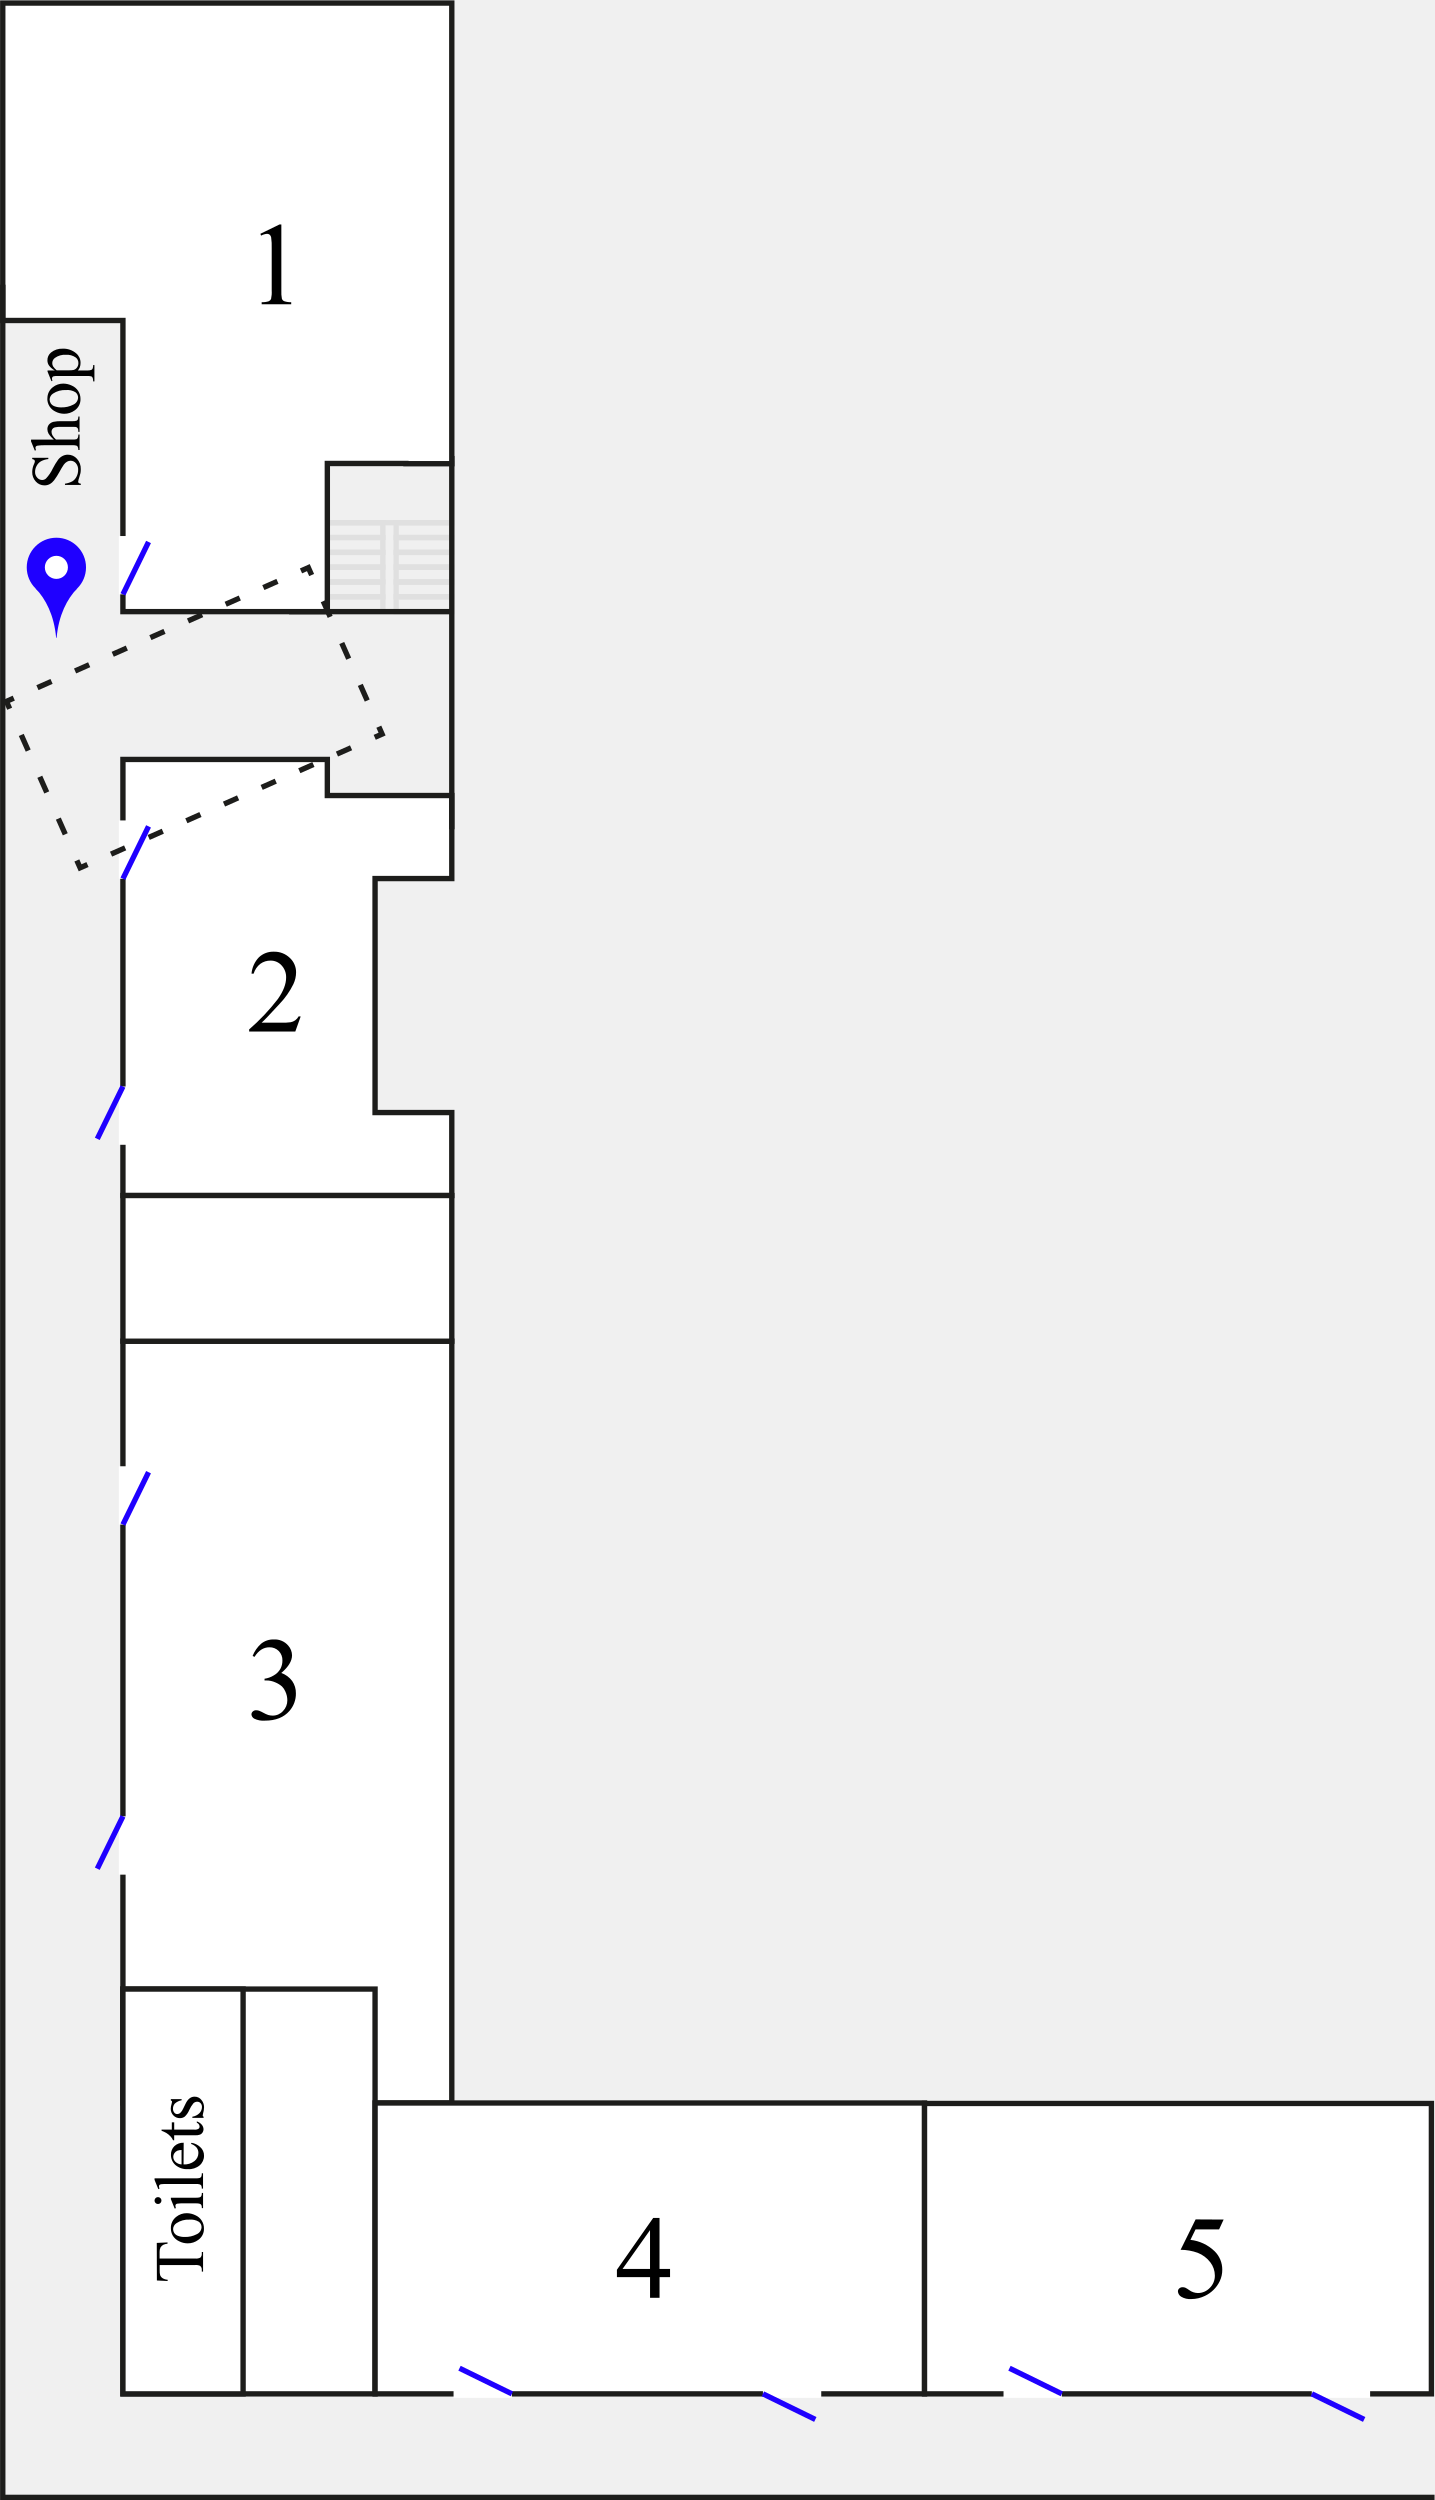
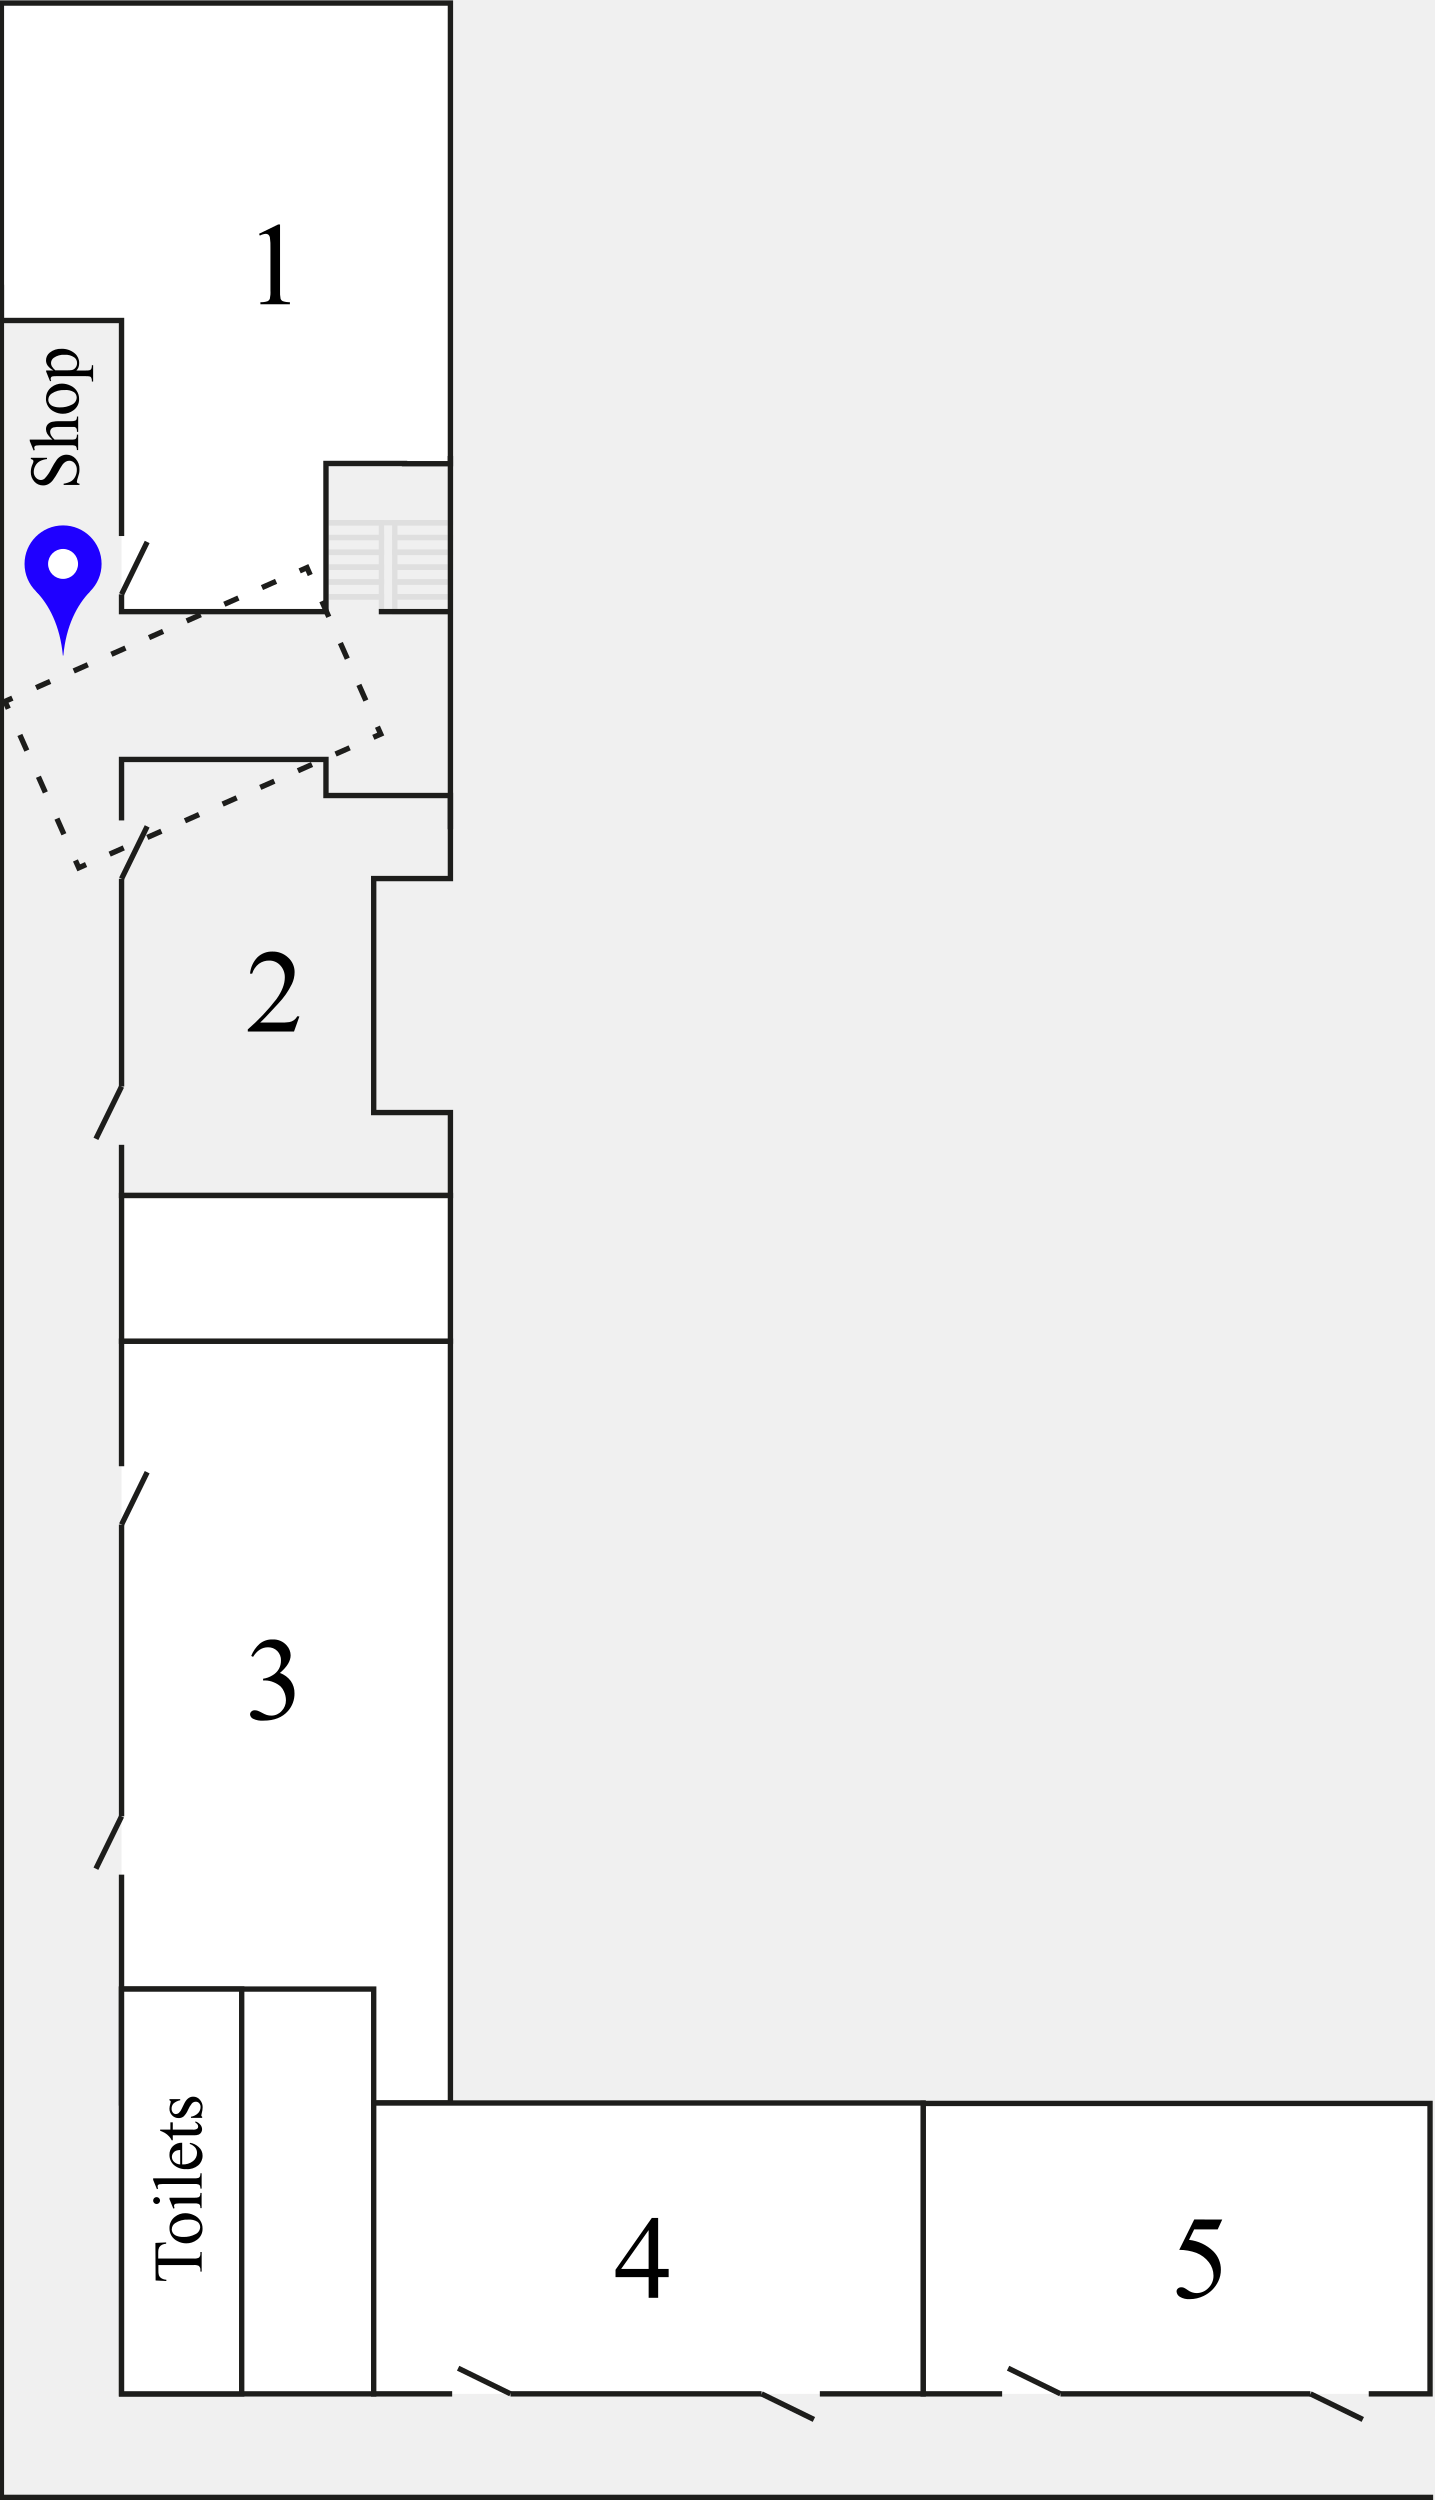
<svg xmlns="http://www.w3.org/2000/svg" id="Layer_3" data-name="Layer 3" viewBox="0 0 534.36 931.24">
  <defs>
-     <style>.cls-1,.cls-3,.cls-4,.cls-5,.cls-6,.cls-7{fill:none}.cls-1{stroke:#e0e0e0}.cls-1,.cls-2,.cls-3,.cls-4,.cls-5,.cls-6,.cls-7{stroke-miterlimit:10}.cls-1,.cls-2,.cls-3,.cls-5,.cls-6,.cls-7{stroke-width:2px}.cls-2,.cls-9{fill:#fff}.cls-2,.cls-3,.cls-6,.cls-7{stroke:#1d1d1b}.cls-4{stroke:#fff;stroke-width:3px}.cls-5{stroke:#1f00ff}.cls-6{stroke-dasharray:5.75 9.59}.cls-7{stroke-dasharray:6.39 10.66}.cls-8{fill:#1f00ff}</style>
+     <style>.cls-1,.cls-8{fill:#fff}.cls-1,.cls-3,.cls-4,.cls-5,.cls-6{stroke:#1d1d1b}.cls-1,.cls-2,.cls-3,.cls-4,.cls-5,.cls-6{stroke-miterlimit:10;stroke-width:2px}.cls-2,.cls-3,.cls-5,.cls-6{fill:none}.cls-2{stroke:#dfdfdf}.cls-4{fill:#dfdfdf}.cls-5{stroke-dasharray:5.75 9.59}.cls-6{stroke-dasharray:6.39 10.66}.cls-7{fill:#1f00ff}</style>
  </defs>
-   <path class="cls-1" transform="rotate(-90 157.93 225.07)" d="M155.17 214.71h5.52v20.72h-5.52z" />
-   <path class="cls-1" d="M142.61 227.83v-5.52h-20.72v5.52" />
-   <path class="cls-2" transform="rotate(-90 107.04 641.47)" d="M-34.85 580.22h283.78v122.5H-34.85z" />
-   <path class="cls-2" transform="rotate(-90 92.75 816.31)" d="M17.36 769.35h150.78v93.92H17.36z" />
-   <path class="cls-2" transform="rotate(-90 68.17 816.31)" d="M-7.22 793.93h150.78v44.76H-7.22z" />
-   <path class="cls-2" d="M107.68 227.83h60.61" />
-   <path class="cls-2" transform="rotate(-90 242.05 837.53)" d="M187.88 735.2h108.34v204.67H187.88z" />
-   <path class="cls-2" transform="rotate(-90 438.785 837.615)" d="M384.7 743.21h108.17v188.81H384.7z" />
-   <path class="cls-2" d="M45.79 445.33h122.5v-30.91h-28.58v-87.16h28.58v-30.93h-46.36v-13.44H45.79v162.44z" />
-   <path class="cls-1" transform="rotate(-90 157.93 219.55)" d="M155.17 209.19h5.52v20.72h-5.52z" />
-   <path class="cls-1" transform="rotate(-90 157.93 214.03)" d="M155.17 203.67h5.52v20.72h-5.52z" />
-   <path class="cls-1" transform="rotate(-90 157.93 208.51)" d="M155.17 198.15h5.52v20.72h-5.52z" />
-   <path class="cls-1" transform="rotate(-90 157.93 202.99)" d="M155.17 192.63h5.52v20.72h-5.52z" />
-   <path class="cls-1" transform="rotate(-90 157.935 197.475)" d="M155.17 187.11h5.52v20.72h-5.52z" />
-   <path class="cls-1" transform="rotate(-90 132.25 219.55)" d="M129.49 209.19h5.52v20.72h-5.52z" />
-   <path class="cls-1" transform="rotate(-90 132.25 214.03)" d="M129.49 203.67h5.52v20.72h-5.52z" />
-   <path class="cls-1" transform="rotate(-90 132.25 208.51)" d="M129.49 198.15h5.52v20.72h-5.52z" />
-   <path class="cls-1" transform="rotate(-90 132.25 202.99)" d="M129.49 192.63h5.52v20.72h-5.52z" />
-   <path class="cls-1" transform="rotate(-90 132.25 197.47)" d="M129.49 187.11h5.52v20.72h-5.52z" />
-   <path class="cls-2" transform="rotate(-90 107.04 472.46)" d="M79.91 411.21h54.26v122.5H79.91z" />
-   <path class="cls-1" transform="rotate(-90 145.09 183.72)" d="M134.1 160.52h21.98v46.4H134.1z" />
-   <path d="M58.4 835.48l4-.19v.48a4.86 4.86 0 0 0-1.52.38 2.55 2.55 0 0 0-1.08 1 3.65 3.65 0 0 0-.35 1.72v2.42h13.19a3.52 3.52 0 0 0 2-.34 1.91 1.91 0 0 0 .53-1.49v-.6h.47v7.3h-.47v-.61a1.75 1.75 0 0 0-.66-1.55 3.85 3.85 0 0 0-1.85-.28H59.48v2.07a5.78 5.78 0 0 0 .18 1.71 2.35 2.35 0 0 0 .93 1.13 3.75 3.75 0 0 0 1.85.56v.48l-4-.2zM63.65 830a5.15 5.15 0 0 1 2-4.24 6.16 6.16 0 0 1 3.94-1.36 7.42 7.42 0 0 1 3.16.75 5.32 5.32 0 0 1 3.22 5 4.93 4.93 0 0 1-2.09 4.18 6.48 6.48 0 0 1-4 1.31 7 7 0 0 1-3.18-.79 5.41 5.41 0 0 1-2.34-2.09 5.36 5.36 0 0 1-.71-2.76zm.83.39a2.65 2.65 0 0 0 .4 1.35 2.81 2.81 0 0 0 1.4 1.1 6.75 6.75 0 0 0 2.58.42 9 9 0 0 0 4.38-1 3 3 0 0 0 1.84-2.66 2.48 2.48 0 0 0-1-2 5.77 5.77 0 0 0-3.49-.8 8 8 0 0 0-4.87 1.33 2.75 2.75 0 0 0-1.25 2.22zM57.57 819.69a1.28 1.28 0 0 1 1.28-1.28 1.26 1.26 0 0 1 .91.38 1.22 1.22 0 0 1 .38.91 1.29 1.29 0 1 1-2.58 0zm6.08-1.05H73a4.29 4.29 0 0 0 1.45-.16A1.11 1.11 0 0 0 75 818a2.5 2.5 0 0 0 .18-1.14h.46v5.65h-.46a2.62 2.62 0 0 0-.17-1.14 1.12 1.12 0 0 0-.55-.46 4.08 4.08 0 0 0-1.46-.17h-4.49a15.86 15.86 0 0 0-2.45.11 1 1 0 0 0-.56.28.79.79 0 0 0-.16.52 2.54 2.54 0 0 0 .19.86l-.46.18-1.42-3.5zM57.57 811.42H73a4.19 4.19 0 0 0 1.45-.16 1.13 1.13 0 0 0 .54-.49 2.82 2.82 0 0 0 .18-1.23h.46v5.7h-.46a2.46 2.46 0 0 0-.17-1.09 1.1 1.1 0 0 0-.55-.46 4.24 4.24 0 0 0-1.46-.17H62.43a18.23 18.23 0 0 0-2.42.09 1.06 1.06 0 0 0-.62.29.76.76 0 0 0-.17.5 2.39 2.39 0 0 0 .2.84l-.44.22-1.41-3.46zM68.37 806.24a6 6 0 0 0 4.06-1.24 3.83 3.83 0 0 0 1.47-3 3.23 3.23 0 0 0-.63-2 4.64 4.64 0 0 0-2.15-1.42l.25-.39a6.05 6.05 0 0 1 3.17 1.55A4.14 4.14 0 0 1 76 803a4.69 4.69 0 0 1-1.63 3.59A6.25 6.25 0 0 1 70 808a6.63 6.63 0 0 1-4.65-1.53 5 5 0 0 1-1.67-3.84 4.29 4.29 0 0 1 1.29-3.21 4.72 4.72 0 0 1 3.45-1.26zm-.74 0v-5.38a5 5 0 0 0-1.57.27 2.52 2.52 0 0 0-1.12.95 2.38 2.38 0 0 0-.41 1.31 2.62 2.62 0 0 0 .82 1.89 3.55 3.55 0 0 0 2.28.96zM60.17 793.28H64v-2.72h.89v2.72h7.54a2.52 2.52 0 0 0 1.52-.32 1 1 0 0 0 .39-.83 1.46 1.46 0 0 0-.26-.81 1.67 1.67 0 0 0-.77-.61v-.5a4 4 0 0 1 1.87 1.26 2.71 2.71 0 0 1 .63 1.68 2.25 2.25 0 0 1-.32 1.14 2 2 0 0 1-.93.83 4.87 4.87 0 0 1-1.86.27h-7.82v1.84h-.42a4.8 4.8 0 0 0-.95-1.43 7.5 7.5 0 0 0-1.58-1.3 14.15 14.15 0 0 0-1.76-.81zM63.65 781.92h4v.42a5.15 5.15 0 0 0-2.54 1.24 2.79 2.79 0 0 0-.67 1.92 2.13 2.13 0 0 0 .47 1.43 1.36 1.36 0 0 0 1 .55 1.89 1.89 0 0 0 1.22-.41 4.51 4.51 0 0 0 1.1-1.6l.9-1.85q1.26-2.62 3.32-2.62a3.13 3.13 0 0 1 2.56 1.2 4.16 4.16 0 0 1 1 2.68 9.24 9.24 0 0 1-.38 2.44 2.5 2.5 0 0 0-.13.69.51.51 0 0 0 .33.46v.42h-4.18v-.42a4.72 4.72 0 0 0 2.68-1.36 3.28 3.28 0 0 0 .9-2.25 2 2 0 0 0-.51-1.43 1.64 1.64 0 0 0-1.24-.55 2 2 0 0 0-1.47.62 10.74 10.74 0 0 0-1.52 2.5 7.27 7.27 0 0 1-1.65 2.41A2.86 2.86 0 0 1 67 789a3.22 3.22 0 0 1-2.4-1 3.48 3.48 0 0 1-1-2.54 6 6 0 0 1 .29-1.66 3.93 3.93 0 0 0 .19-.86.5.5 0 0 0-.09-.32 1.21 1.21 0 0 0-.39-.27zM12 170.53h6v.47a7.43 7.43 0 0 0-2.73.82 4.26 4.26 0 0 0-1.61 1.68 4.65 4.65 0 0 0-.6 2.26 3.07 3.07 0 0 0 .81 2.18 2.46 2.46 0 0 0 1.83.86 2.17 2.17 0 0 0 1.43-.55 14.05 14.05 0 0 0 2.54-3.75 25.87 25.87 0 0 1 2-3.29 4.85 4.85 0 0 1 1.63-1.36 4.31 4.31 0 0 1 2-.48 4.46 4.46 0 0 1 3.37 1.52 5.49 5.49 0 0 1 1.42 3.9 8.27 8.27 0 0 1-.11 1.41 14.61 14.61 0 0 1-.46 1.63 7.29 7.29 0 0 0-.4 1.57.66.66 0 0 0 .19.5 1.51 1.51 0 0 0 .79.27v.47h-5.9v-.47a8.34 8.34 0 0 0 2.77-.89 4.26 4.26 0 0 0 1.53-1.71 5.3 5.3 0 0 0 .61-2.52 3.58 3.58 0 0 0-.84-2.51 2.59 2.59 0 0 0-2-.92 2.69 2.69 0 0 0-1.28.35 3.82 3.82 0 0 0-1.21 1.09 31.08 31.08 0 0 0-1.62 2.7 26.23 26.23 0 0 1-2 3.14 5.32 5.32 0 0 1-1.62 1.42 4 4 0 0 1-2 .48 4.24 4.24 0 0 1-3.19-1.42 5.07 5.07 0 0 1-1.35-3.6 7.25 7.25 0 0 1 .67-2.91 3 3 0 0 0 .32-1 .76.76 0 0 0-.2-.54A1.58 1.58 0 0 0 12 171zM11.58 163.76h8.51a9.78 9.78 0 0 1-2-2.23 3.49 3.49 0 0 1-.44-1.65 2.71 2.71 0 0 1 .55-1.7 3.22 3.22 0 0 1 1.71-1.05 12.11 12.11 0 0 1 3-.24H27a4.31 4.31 0 0 0 1.51-.18 1 1 0 0 0 .48-.43 2.43 2.43 0 0 0 .18-1.12h.46v5.71h-.46v-.27a1.9 1.9 0 0 0-.25-1.13 1.31 1.31 0 0 0-.73-.44A10.08 10.08 0 0 0 27 159h-4.11a9.9 9.9 0 0 0-2.5.2 1.69 1.69 0 0 0-.9.63 1.79 1.79 0 0 0-.3 1 2.93 2.93 0 0 0 .33 1.29 6.16 6.16 0 0 0 1.33 1.61H27a4.75 4.75 0 0 0 1.49-.13 1.08 1.08 0 0 0 .49-.49 2.82 2.82 0 0 0 .2-1.25h.46v5.76h-.46a2.58 2.58 0 0 0-.24-1.22.91.91 0 0 0-.48-.41 4.39 4.39 0 0 0-1.45-.15H16.48A17.75 17.75 0 0 0 14 166a1.09 1.09 0 0 0-.62.29.79.79 0 0 0-.17.53 3.08 3.08 0 0 0 .2.86l-.44.18-1.42-3.48zM17.66 148.49a5.15 5.15 0 0 1 2-4.24 6.16 6.16 0 0 1 3.94-1.36 7.42 7.42 0 0 1 3.16.75 5.32 5.32 0 0 1 3.22 5 4.93 4.93 0 0 1-2.09 4.18 6.49 6.49 0 0 1-4 1.31 7 7 0 0 1-3.18-.79 5.29 5.29 0 0 1-3.09-4.83zm.83.39a2.65 2.65 0 0 0 .4 1.35 2.81 2.81 0 0 0 1.4 1.1 6.75 6.75 0 0 0 2.58.42 9 9 0 0 0 4.38-1 3 3 0 0 0 1.84-2.66 2.48 2.48 0 0 0-1-2 5.77 5.77 0 0 0-3.49-.8 8 8 0 0 0-4.87 1.33 2.75 2.75 0 0 0-1.25 2.26zM19.16 142l-1.45-3.58V138h2.72a6.6 6.6 0 0 1-2.15-1.81 3.35 3.35 0 0 1-.62-1.91 3.68 3.68 0 0 1 1.34-2.97 6.48 6.48 0 0 1 4.37-1.43 7.27 7.27 0 0 1 5 1.73 4.57 4.57 0 0 1 1.63 3.57 4.48 4.48 0 0 1-.27 1.63A3.8 3.8 0 0 1 29 138h3.5a4.7 4.7 0 0 0 1.5-.2 1.08 1.08 0 0 0 .51-.51 3.12 3.12 0 0 0 .19-1.31h.47v6.09h-.47v-.32a2.32 2.32 0 0 0-.27-1.19.92.92 0 0 0-.45-.37 5.45 5.45 0 0 0-1.58-.13h-11a6 6 0 0 0-1.43.1.86.86 0 0 0-.46.32 1 1 0 0 0-.15.6 2.28 2.28 0 0 0 .18.77zm2-4.06h4.34a9.31 9.31 0 0 0 1.85-.11 2.37 2.37 0 0 0 1.29-.87 2.69 2.69 0 0 0 .56-1.75 2.5 2.5 0 0 0-1-2.06 5.73 5.73 0 0 0-3.64-1 6.35 6.35 0 0 0-4.1 1.17 2.43 2.43 0 0 0-1 1.93 2.63 2.63 0 0 0 .3 1.21 7.07 7.07 0 0 0 1.42 1.54z" />
-   <path class="cls-3" d="M168.29 169.84V308.9" />
-   <path class="cls-2" d="M1.03 119.38h44.76v108.45h76.14v-55.19h29.27v.09h17.09V1.14H1.03v118.24z" />
-   <path class="cls-4" d="M45.79 221.39v-21.72" />
-   <path class="cls-5" d="M45.79 221.39l9.54-19.51" />
-   <path class="cls-4" d="M45.79 327.33v-21.72" />
-   <path class="cls-5" d="M45.79 327.33l9.54-19.51" />
-   <path class="cls-4" d="M45.79 404.72v21.71" />
-   <path class="cls-5" d="M45.79 404.72l-9.55 19.5" />
-   <path class="cls-4" d="M45.79 676.58v21.72" />
-   <path class="cls-5" d="M45.79 676.58l-9.55 19.51" />
-   <path class="cls-4" d="M190.67 891.7h-21.72" />
-   <path class="cls-5" d="M190.67 891.7l-19.51-9.55" />
-   <path class="cls-4" d="M284.19 891.7h21.72" />
-   <path class="cls-5" d="M284.19 891.7l19.51 9.54" />
-   <path class="cls-4" d="M488.64 891.7h21.72" />
-   <path class="cls-5" d="M488.64 891.7l19.51 9.54" />
-   <path class="cls-4" d="M395.52 891.7h-21.71" />
-   <path class="cls-5" d="M395.52 891.7l-19.5-9.55" />
-   <path class="cls-4" d="M45.79 567.89v-21.71" />
-   <path class="cls-5" d="M45.79 567.89l9.54-19.5" />
-   <path class="cls-3" d="M116.08 214.19l-1.22-2.75-2.74 1.22" />
-   <path class="cls-6" d="M103.35 216.54L9.51 258.11" />
-   <path class="cls-3" d="M5.13 260.05l-2.74 1.21L3.6 264" />
-   <path class="cls-7" d="M7.92 273.75l18.55 41.89" />
-   <path class="cls-3" d="M28.63 320.51l1.21 2.74 2.75-1.21" />
-   <path class="cls-6" d="M41.36 318.16l93.83-41.57" />
-   <path class="cls-3" d="M139.58 274.65l2.74-1.21-1.21-2.75" />
-   <path class="cls-7" d="M136.79 260.95l-18.55-41.89" />
-   <path class="cls-3" d="M1.03 106.04v824.23h533.33" />
-   <circle class="cls-8" cx="21" cy="211.34" r="11.04" />
-   <circle class="cls-9" cx="21" cy="211.34" r="4.3" />
-   <path class="cls-8" d="M21.09 237.58c.75-8.45 3.91-14.51 7.66-18.38h-15.5c3.75 3.87 6.91 9.94 7.66 18.38z" />
-   <path d="M97 87.08l7.09-3.46h.71v24.6a13 13 0 0 0 .2 3.05 1.59 1.59 0 0 0 .85.92 7.21 7.21 0 0 0 2.62.37v.79h-11v-.79a7.38 7.38 0 0 0 2.66-.35 1.76 1.76 0 0 0 .84-.84 11.39 11.39 0 0 0 .24-3.15V92.5a23.2 23.2 0 0 0-.21-4.08 1.73 1.73 0 0 0-.55-1 1.47 1.47 0 0 0-1-.32 5.73 5.73 0 0 0-2.21.67zM112 378.63l-2 5.61H92.81v-.79a77.62 77.62 0 0 0 10.68-11.3q3.09-4.38 3.09-8a6.34 6.34 0 0 0-1.7-4.55 5.41 5.41 0 0 0-4.06-1.78A6.34 6.34 0 0 0 97 359a7.29 7.29 0 0 0-2.52 3.68h-.79a10 10 0 0 1 2.76-6.1 7.72 7.72 0 0 1 5.55-2.08 8.21 8.21 0 0 1 5.92 2.28 7.21 7.21 0 0 1 2.37 5.37 10.4 10.4 0 0 1-1 4.43 29.21 29.21 0 0 1-5.16 7.37q-5.35 5.84-6.68 7H105a20.82 20.82 0 0 0 3.25-.17 4.25 4.25 0 0 0 1.69-.7 4.58 4.58 0 0 0 1.31-1.49zM94.1 616.83a11.83 11.83 0 0 1 3.15-4.54 7.11 7.11 0 0 1 4.74-1.6 6.55 6.55 0 0 1 5.37 2.28 5.57 5.57 0 0 1 1.42 3.63q0 3.18-4 6.57a8.66 8.66 0 0 1 4.06 3 7.79 7.79 0 0 1 1.38 4.6 9.67 9.67 0 0 1-2.41 6.55q-3.14 3.61-9.09 3.61a7.65 7.65 0 0 1-4-.73 2 2 0 0 1-1.06-1.57 1.46 1.46 0 0 1 .5-1.1 1.71 1.71 0 0 1 1.21-.47 3.73 3.73 0 0 1 1.1.17 13 13 0 0 1 1.65.78 10.48 10.48 0 0 0 1.78.81 5.9 5.9 0 0 0 1.7.24 5.11 5.11 0 0 0 3.81-1.7 5.62 5.62 0 0 0 1.62-4 7.75 7.75 0 0 0-.75-3.31 5.9 5.9 0 0 0-1.22-1.83 8.93 8.93 0 0 0-2.54-1.56 8.2 8.2 0 0 0-3.29-.7h-.69v-.64a8.86 8.86 0 0 0 3.41-1.22 6.47 6.47 0 0 0 2.48-2.43 6.4 6.4 0 0 0 .77-3.12 4.8 4.8 0 0 0-1.39-3.58 4.72 4.72 0 0 0-3.45-1.36q-3.33 0-5.56 3.57zM249.59 845.17v3.05h-3.91v7.69h-3.54v-7.69H229.8v-2.75l13.51-19.29h2.36v19zm-7.46 0v-14.46l-10.23 14.46zM455.79 826.78l-1.68 3.65h-8.77l-1.91 3.91a15.35 15.35 0 0 1 9 4.23 9.51 9.51 0 0 1 2.86 6.88 9.74 9.74 0 0 1-.93 4.25A11.48 11.48 0 0 1 452 853a12 12 0 0 1-3.16 2.21 11.63 11.63 0 0 1-5.07 1.18 6.44 6.44 0 0 1-3.81-.89 2.49 2.49 0 0 1-1.19-2 1.42 1.42 0 0 1 .49-1.06 1.75 1.75 0 0 1 1.25-.46 2.57 2.57 0 0 1 1 .17 9.08 9.08 0 0 1 1.43.88 5.68 5.68 0 0 0 3.27 1.12 6.06 6.06 0 0 0 4.42-1.9 6.3 6.3 0 0 0 1.9-4.63 8.12 8.12 0 0 0-1.7-4.93 10.9 10.9 0 0 0-4.68-3.53 19 19 0 0 0-6.38-1.12l5.59-11.32z" />
+   <path class="cls-1" d="M373.29 891.7h-29.42V783.52h188.81V891.7h-22.83" />
+   <path class="cls-2" transform="rotate(-90 157.42 225.07)" d="M154.66 214.71h5.52v20.72h-5.52z" />
+   <path class="cls-2" d="M142.09 227.83v-5.52h-20.71v5.52" />
+   <path class="cls-1" d="M45.27 698.3V783.36h122.51V499.58H45.27v46.59M45.28 567.89v108.69" />
+   <path class="cls-1" transform="rotate(-90 92.24 816.31)" d="M16.85 769.35h150.78v93.92H16.85z" />
+   <path class="cls-1" transform="rotate(-90 67.655 816.315)" d="M-7.73 793.93h150.78v44.76H-7.73z" />
+   <path class="cls-1" d="M141.1 227.83h26.68M168.43 891.7H139.2V783.36h204.67V891.7h-38.48M488.12 891.7h-93.11" />
+   <path class="cls-3" d="M45.27 426.44v18.89H167.78v-30.91H139.2v-87.16h28.58v-30.93h-46.36v-13.44H45.27v22.72" />
+   <path class="cls-4" d="M45.28 327.33v77.39" />
+   <path class="cls-2" transform="rotate(-90 157.42 219.55)" d="M154.66 209.19h5.52v20.72h-5.52z" />
+   <path class="cls-2" transform="rotate(-90 157.42 214.03)" d="M154.66 203.67h5.52v20.72h-5.52z" />
+   <path class="cls-2" transform="rotate(-90 157.415 208.515)" d="M154.66 198.15h5.52v20.72h-5.52z" />
+   <path class="cls-2" transform="rotate(-90 157.415 202.995)" d="M154.66 192.63h5.52v20.72h-5.52z" />
+   <path class="cls-2" transform="rotate(-90 157.415 197.475)" d="M154.66 187.11h5.52v20.72h-5.52z" />
+   <path class="cls-2" transform="rotate(-90 131.735 219.555)" d="M128.98 209.19h5.52v20.72h-5.52z" />
+   <path class="cls-2" transform="rotate(-90 131.735 214.035)" d="M128.98 203.67h5.52v20.72h-5.52z" />
+   <path class="cls-2" transform="rotate(-90 131.735 208.515)" d="M128.98 198.15h5.52v20.72h-5.52z" />
+   <path class="cls-2" transform="rotate(-90 131.735 202.995)" d="M128.98 192.63h5.52v20.72h-5.52z" />
+   <path class="cls-2" transform="rotate(-90 131.735 197.475)" d="M128.98 187.11h5.52v20.72h-5.52z" />
+   <path class="cls-1" transform="rotate(-90 106.525 472.455)" d="M79.4 411.21h54.26v122.5H79.4z" />
+   <path class="cls-2" transform="rotate(-90 144.575 183.725)" d="M133.58 160.52h21.98v46.4h-21.98z" />
+   <path d="M57.89 835.48l4-.19v.48a4.86 4.86 0 0 0-1.52.38 2.55 2.55 0 0 0-1.08 1 3.65 3.65 0 0 0-.35 1.72v2.42h13.18a3.52 3.52 0 0 0 2-.34 1.91 1.91 0 0 0 .53-1.49v-.6h.47v7.3h-.47v-.61a1.75 1.75 0 0 0-.66-1.55 3.85 3.85 0 0 0-1.85-.28H59v2.07a5.78 5.78 0 0 0 .18 1.71 2.35 2.35 0 0 0 .93 1.13 3.75 3.75 0 0 0 1.85.56v.48l-4-.2zM63.13 830a5.15 5.15 0 0 1 2-4.24 6.16 6.16 0 0 1 3.94-1.36 7.42 7.42 0 0 1 3.16.75 5.32 5.32 0 0 1 3.22 5 4.93 4.93 0 0 1-2.09 4.18 6.48 6.48 0 0 1-4 1.31 7 7 0 0 1-3.18-.79 5.41 5.41 0 0 1-2.34-2.09 5.36 5.36 0 0 1-.71-2.76zm.83.39a2.65 2.65 0 0 0 .4 1.35 2.81 2.81 0 0 0 1.4 1.1 6.75 6.75 0 0 0 2.58.42 9 9 0 0 0 4.38-1 3 3 0 0 0 1.84-2.66 2.48 2.48 0 0 0-1-2 5.77 5.77 0 0 0-3.49-.8 8 8 0 0 0-4.87 1.33 2.75 2.75 0 0 0-1.2 2.22zM57.05 819.69a1.28 1.28 0 0 1 1.28-1.28 1.26 1.26 0 0 1 .91.38 1.22 1.22 0 0 1 .38.91 1.29 1.29 0 1 1-2.58 0zm6.08-1.05h9.34a4.29 4.29 0 0 0 1.45-.16 1.11 1.11 0 0 0 .54-.47 2.5 2.5 0 0 0 .18-1.14h.46v5.65h-.46a2.62 2.62 0 0 0-.17-1.14 1.12 1.12 0 0 0-.55-.46 4.08 4.08 0 0 0-1.46-.17H68a15.86 15.86 0 0 0-2.45.11 1 1 0 0 0-.56.28.79.79 0 0 0-.16.52 2.54 2.54 0 0 0 .19.86l-.46.18-1.42-3.5zM57.05 811.42h15.43a4.19 4.19 0 0 0 1.45-.16 1.13 1.13 0 0 0 .54-.49 2.82 2.82 0 0 0 .18-1.23h.46v5.7h-.46a2.46 2.46 0 0 0-.17-1.09 1.1 1.1 0 0 0-.55-.46 4.24 4.24 0 0 0-1.46-.17H61.91a18.23 18.23 0 0 0-2.42.09 1.06 1.06 0 0 0-.62.29.76.76 0 0 0-.17.5 2.39 2.39 0 0 0 .2.84l-.44.22-1.41-3.46zM67.86 806.24a6 6 0 0 0 4.06-1.24 3.83 3.83 0 0 0 1.47-3 3.23 3.23 0 0 0-.63-2 4.64 4.64 0 0 0-2.15-1.42l.25-.39a6.05 6.05 0 0 1 3.14 1.57 4.14 4.14 0 0 1 1.46 3.24 4.69 4.69 0 0 1-1.63 3.59 6.25 6.25 0 0 1-4.39 1.41 6.63 6.63 0 0 1-4.65-1.53 5 5 0 0 1-1.67-3.84 4.29 4.29 0 0 1 1.29-3.21 4.72 4.72 0 0 1 3.45-1.26zm-.74 0v-5.38a5 5 0 0 0-1.57.27 2.52 2.52 0 0 0-1.12.95 2.38 2.38 0 0 0-.41 1.31 2.62 2.62 0 0 0 .82 1.89 3.55 3.55 0 0 0 2.28.96zM59.65 793.28h3.82v-2.72h.89v2.72h7.54a2.52 2.52 0 0 0 1.52-.32 1 1 0 0 0 .39-.83 1.46 1.46 0 0 0-.26-.81 1.67 1.67 0 0 0-.77-.61v-.5a4 4 0 0 1 1.87 1.26 2.71 2.71 0 0 1 .63 1.68 2.25 2.25 0 0 1-.32 1.14 2 2 0 0 1-.93.83 4.87 4.87 0 0 1-1.86.27h-7.81v1.84h-.42a4.8 4.8 0 0 0-.95-1.43 7.5 7.5 0 0 0-1.58-1.3 14.15 14.15 0 0 0-1.76-.81zM63.13 781.92h4v.42a5.15 5.15 0 0 0-2.54 1.24 2.79 2.79 0 0 0-.67 1.92 2.13 2.13 0 0 0 .47 1.43 1.36 1.36 0 0 0 1 .55 1.89 1.89 0 0 0 1.22-.41 4.51 4.51 0 0 0 1.1-1.6l.9-1.85q1.26-2.62 3.32-2.62a3.13 3.13 0 0 1 2.56 1.2 4.16 4.16 0 0 1 1 2.68 9.24 9.24 0 0 1-.38 2.44 2.5 2.5 0 0 0-.13.69.51.51 0 0 0 .33.46v.42h-4.18v-.42a4.72 4.72 0 0 0 2.68-1.36 3.28 3.28 0 0 0 .9-2.25 2 2 0 0 0-.51-1.43 1.64 1.64 0 0 0-1.24-.55 2 2 0 0 0-1.47.62A10.74 10.74 0 0 0 70 786a7.27 7.27 0 0 1-1.65 2.41 2.86 2.86 0 0 1-1.83.57 3.22 3.22 0 0 1-2.4-1 3.48 3.48 0 0 1-1-2.54 6 6 0 0 1 .29-1.66 3.93 3.93 0 0 0 .19-.86.5.5 0 0 0-.09-.32 1.21 1.21 0 0 0-.39-.27z" />
+   <path class="cls-1" d="M45.27 221.39v6.44h76.15v-55.19h29.27v.09h17.09V1.14H.52v118.24h44.75v80.29" />
+   <path d="M11.51 170.53h6v.47a7.43 7.43 0 0 0-2.73.82 4.26 4.26 0 0 0-1.61 1.68 4.65 4.65 0 0 0-.6 2.26 3.07 3.07 0 0 0 .81 2.18 2.46 2.46 0 0 0 1.83.86 2.17 2.17 0 0 0 1.43-.55 14.05 14.05 0 0 0 2.54-3.75 25.87 25.87 0 0 1 2-3.29 4.85 4.85 0 0 1 1.63-1.36 4.31 4.31 0 0 1 2-.48 4.46 4.46 0 0 1 3.37 1.52 5.49 5.49 0 0 1 1.42 3.9 8.27 8.27 0 0 1-.11 1.41 14.61 14.61 0 0 1-.46 1.63 7.29 7.29 0 0 0-.4 1.57.66.66 0 0 0 .19.5 1.51 1.51 0 0 0 .79.27v.47h-5.9v-.47a8.34 8.34 0 0 0 2.77-.89 4.26 4.26 0 0 0 1.53-1.71 5.3 5.3 0 0 0 .61-2.52 3.58 3.58 0 0 0-.84-2.51 2.59 2.59 0 0 0-2-.92 2.69 2.69 0 0 0-1.28.35 3.82 3.82 0 0 0-1.21 1.09 31.08 31.08 0 0 0-1.62 2.7 26.23 26.23 0 0 1-2 3.14 5.32 5.32 0 0 1-1.67 1.44 4 4 0 0 1-2 .48 4.24 4.24 0 0 1-3.19-1.42 5.07 5.07 0 0 1-1.34-3.62 7.25 7.25 0 0 1 .67-2.91 3 3 0 0 0 .32-1 .76.76 0 0 0-.2-.54 1.58 1.58 0 0 0-.79-.34zM11.06 163.76h8.51a9.78 9.78 0 0 1-2-2.23 3.49 3.49 0 0 1-.44-1.65 2.71 2.71 0 0 1 .55-1.7 3.22 3.22 0 0 1 1.71-1.05 12.11 12.11 0 0 1 3-.24h4.11a4.31 4.31 0 0 0 1.5-.19 1 1 0 0 0 .48-.43 2.43 2.43 0 0 0 .18-1.12h.46v5.71h-.46v-.27a1.9 1.9 0 0 0-.25-1.13 1.31 1.31 0 0 0-.73-.44 10.08 10.08 0 0 0-1.19 0h-4.12a9.9 9.9 0 0 0-2.5.2 1.69 1.69 0 0 0-.9.63 1.79 1.79 0 0 0-.3 1 2.93 2.93 0 0 0 .33 1.29 6.16 6.16 0 0 0 1.33 1.61h6.14a4.75 4.75 0 0 0 1.49-.13 1.08 1.08 0 0 0 .49-.49 2.82 2.82 0 0 0 .2-1.25h.46v5.76h-.46a2.58 2.58 0 0 0-.24-1.22.91.91 0 0 0-.48-.41 4.39 4.39 0 0 0-1.45-.15H16a17.75 17.75 0 0 0-2.45.09 1.09 1.09 0 0 0-.62.29.79.79 0 0 0-.17.53 3.08 3.08 0 0 0 .2.86l-.44.18-1.42-3.48zM17.14 148.49a5.15 5.15 0 0 1 2-4.24 6.16 6.16 0 0 1 3.94-1.36 7.42 7.42 0 0 1 3.16.75 5.32 5.32 0 0 1 3.22 5 4.93 4.93 0 0 1-2.09 4.18 6.49 6.49 0 0 1-4 1.31 7 7 0 0 1-3.18-.79 5.29 5.29 0 0 1-3.09-4.83zm.83.39a2.65 2.65 0 0 0 .4 1.35 2.81 2.81 0 0 0 1.4 1.1 6.75 6.75 0 0 0 2.58.42 9 9 0 0 0 4.38-1 3 3 0 0 0 1.84-2.66 2.48 2.48 0 0 0-1-2 5.77 5.77 0 0 0-3.49-.8 8 8 0 0 0-4.87 1.33 2.75 2.75 0 0 0-1.21 2.26zM18.64 142l-1.45-3.58V138h2.72a6.6 6.6 0 0 1-2.15-1.81 3.35 3.35 0 0 1-.62-1.91 3.68 3.68 0 0 1 1.37-2.92 6.48 6.48 0 0 1 4.37-1.43 7.27 7.27 0 0 1 5 1.73 4.57 4.57 0 0 1 1.61 3.58 4.48 4.48 0 0 1-.27 1.63 3.8 3.8 0 0 1-.76 1.14H32a4.7 4.7 0 0 0 1.52-.15 1.08 1.08 0 0 0 .51-.51 3.12 3.12 0 0 0 .19-1.31h.47v6.09h-.47v-.32a2.32 2.32 0 0 0-.27-1.19.92.92 0 0 0-.45-.37 5.45 5.45 0 0 0-1.58-.13h-11a6 6 0 0 0-1.43.1.86.86 0 0 0-.46.32 1 1 0 0 0-.15.6 2.28 2.28 0 0 0 .18.77zm2-4.06H25a9.31 9.31 0 0 0 1.85-.11 2.37 2.37 0 0 0 1.29-.87 2.69 2.69 0 0 0 .56-1.75 2.5 2.5 0 0 0-1-2.06 5.73 5.73 0 0 0-3.64-1A6.35 6.35 0 0 0 20 133.3a2.43 2.43 0 0 0-1 1.93 2.63 2.63 0 0 0 .3 1.21 7.07 7.07 0 0 0 1.36 1.56z" />
+   <path class="cls-3" d="M167.78 169.84V308.9" />
+   <path class="cls-1" d="M45.28 221.39l9.54-19.51M45.28 327.33l9.54-19.51M45.28 404.72l-9.55 19.5M45.28 676.58l-9.55 19.51M190.15 891.7l-19.5-9.55M283.67 891.7l19.51 9.54M488.13 891.7l19.51 9.54M395.01 891.7l-19.51-9.55M45.28 567.89l9.54-19.5" />
+   <path class="cls-3" d="M115.56 214.19l-1.21-2.75-2.74 1.22" />
+   <path class="cls-5" d="M102.84 216.54L9 258.11" />
+   <path class="cls-3" d="M4.61 260.05l-2.74 1.21L3.09 264" />
+   <path class="cls-6" d="M7.4 273.75l18.56 41.89" />
+   <path class="cls-3" d="M28.11 320.51l1.22 2.74 2.74-1.21" />
+   <path class="cls-5" d="M40.84 318.16l93.84-41.57" />
+   <path class="cls-3" d="M139.06 274.65l2.75-1.21-1.22-2.75" />
+   <path class="cls-6" d="M136.28 260.95l-18.56-41.89" />
+   <path class="cls-3" d="M.52 106.04v824.23h533.32" />
+   <circle class="cls-7" cx="23.49" cy="210.06" r="14.35" />
+   <circle class="cls-8" cx="23.49" cy="210.06" r="5.58" />
+   <path class="cls-7" d="M23.6 244.18c1-11 5.09-18.86 10-23.9H13.41c4.87 5 9 12.92 10 23.9z" />
+   <path d="M96.51 87.08l7.09-3.46h.71v24.6a13 13 0 0 0 .2 3.05 1.59 1.59 0 0 0 .85.92 7.21 7.21 0 0 0 2.62.37v.79H97v-.79a7.38 7.38 0 0 0 2.66-.35 1.76 1.76 0 0 0 .84-.84 11.39 11.39 0 0 0 .24-3.15V92.5a23.2 23.2 0 0 0-.21-4.08 1.73 1.73 0 0 0-.55-1 1.47 1.47 0 0 0-1-.32 5.73 5.73 0 0 0-2.21.67zM111.52 378.63l-2 5.61H92.3v-.79a77.62 77.62 0 0 0 10.7-11.31q3.09-4.38 3.09-8a6.34 6.34 0 0 0-1.7-4.55 5.41 5.41 0 0 0-4.06-1.78 6.34 6.34 0 0 0-3.88 1.19 7.29 7.29 0 0 0-2.52 3.68h-.79a10 10 0 0 1 2.76-6.1 7.72 7.72 0 0 1 5.55-2.13 8.21 8.21 0 0 1 5.92 2.28 7.21 7.21 0 0 1 2.37 5.37 10.4 10.4 0 0 1-1 4.43 29.21 29.21 0 0 1-5.16 7.37q-5.35 5.84-6.68 7h7.61a20.82 20.82 0 0 0 3.25-.17 4.25 4.25 0 0 0 1.69-.7 4.58 4.58 0 0 0 1.31-1.49zM93.58 616.83a11.83 11.83 0 0 1 3.15-4.54 7.11 7.11 0 0 1 4.74-1.6 6.55 6.55 0 0 1 5.37 2.28 5.57 5.57 0 0 1 1.42 3.63q0 3.18-4 6.57a8.66 8.66 0 0 1 4.06 3 7.79 7.79 0 0 1 1.38 4.6 9.67 9.67 0 0 1-2.41 6.55q-3.14 3.61-9.09 3.61a7.65 7.65 0 0 1-4-.73 2 2 0 0 1-1.06-1.57 1.46 1.46 0 0 1 .5-1.1 1.71 1.71 0 0 1 1.21-.47 3.73 3.73 0 0 1 1.1.17 13 13 0 0 1 1.65.78 10.48 10.48 0 0 0 1.78.81 5.9 5.9 0 0 0 1.7.24 5.11 5.11 0 0 0 3.81-1.7 5.62 5.62 0 0 0 1.62-4 7.75 7.75 0 0 0-.75-3.31 5.9 5.9 0 0 0-1.22-1.83 8.93 8.93 0 0 0-2.54-1.56 8.2 8.2 0 0 0-3.29-.7H98v-.64a8.86 8.86 0 0 0 3.41-1.22 6.47 6.47 0 0 0 2.48-2.43 6.4 6.4 0 0 0 .77-3.12 4.8 4.8 0 0 0-1.39-3.58 4.72 4.72 0 0 0-3.45-1.36q-3.33 0-5.56 3.57zM249.07 845.17v3.05h-3.91v7.69h-3.54v-7.69h-12.34v-2.75l13.51-19.29h2.36v19zm-7.46 0v-14.46l-10.23 14.46zM455.27 826.78l-1.68 3.65h-8.77l-1.91 3.91a15.35 15.35 0 0 1 9 4.23 9.51 9.51 0 0 1 2.86 6.88 9.74 9.74 0 0 1-.93 4.25 11.48 11.48 0 0 1-2.35 3.33 12 12 0 0 1-3.16 2.21 11.63 11.63 0 0 1-5.07 1.18 6.44 6.44 0 0 1-3.81-.89 2.49 2.49 0 0 1-1.19-2 1.42 1.42 0 0 1 .49-1.06A1.75 1.75 0 0 1 440 852a2.57 2.57 0 0 1 1 .17 9.08 9.08 0 0 1 1.43.88 5.68 5.68 0 0 0 3.27 1.12 6.06 6.06 0 0 0 4.42-1.9 6.3 6.3 0 0 0 1.9-4.63 8.12 8.12 0 0 0-1.7-4.93 10.9 10.9 0 0 0-4.68-3.53 19 19 0 0 0-6.38-1.12l5.59-11.32z" />
+   <path class="cls-1" d="M283.68 891.7h-93.53" />
</svg>
